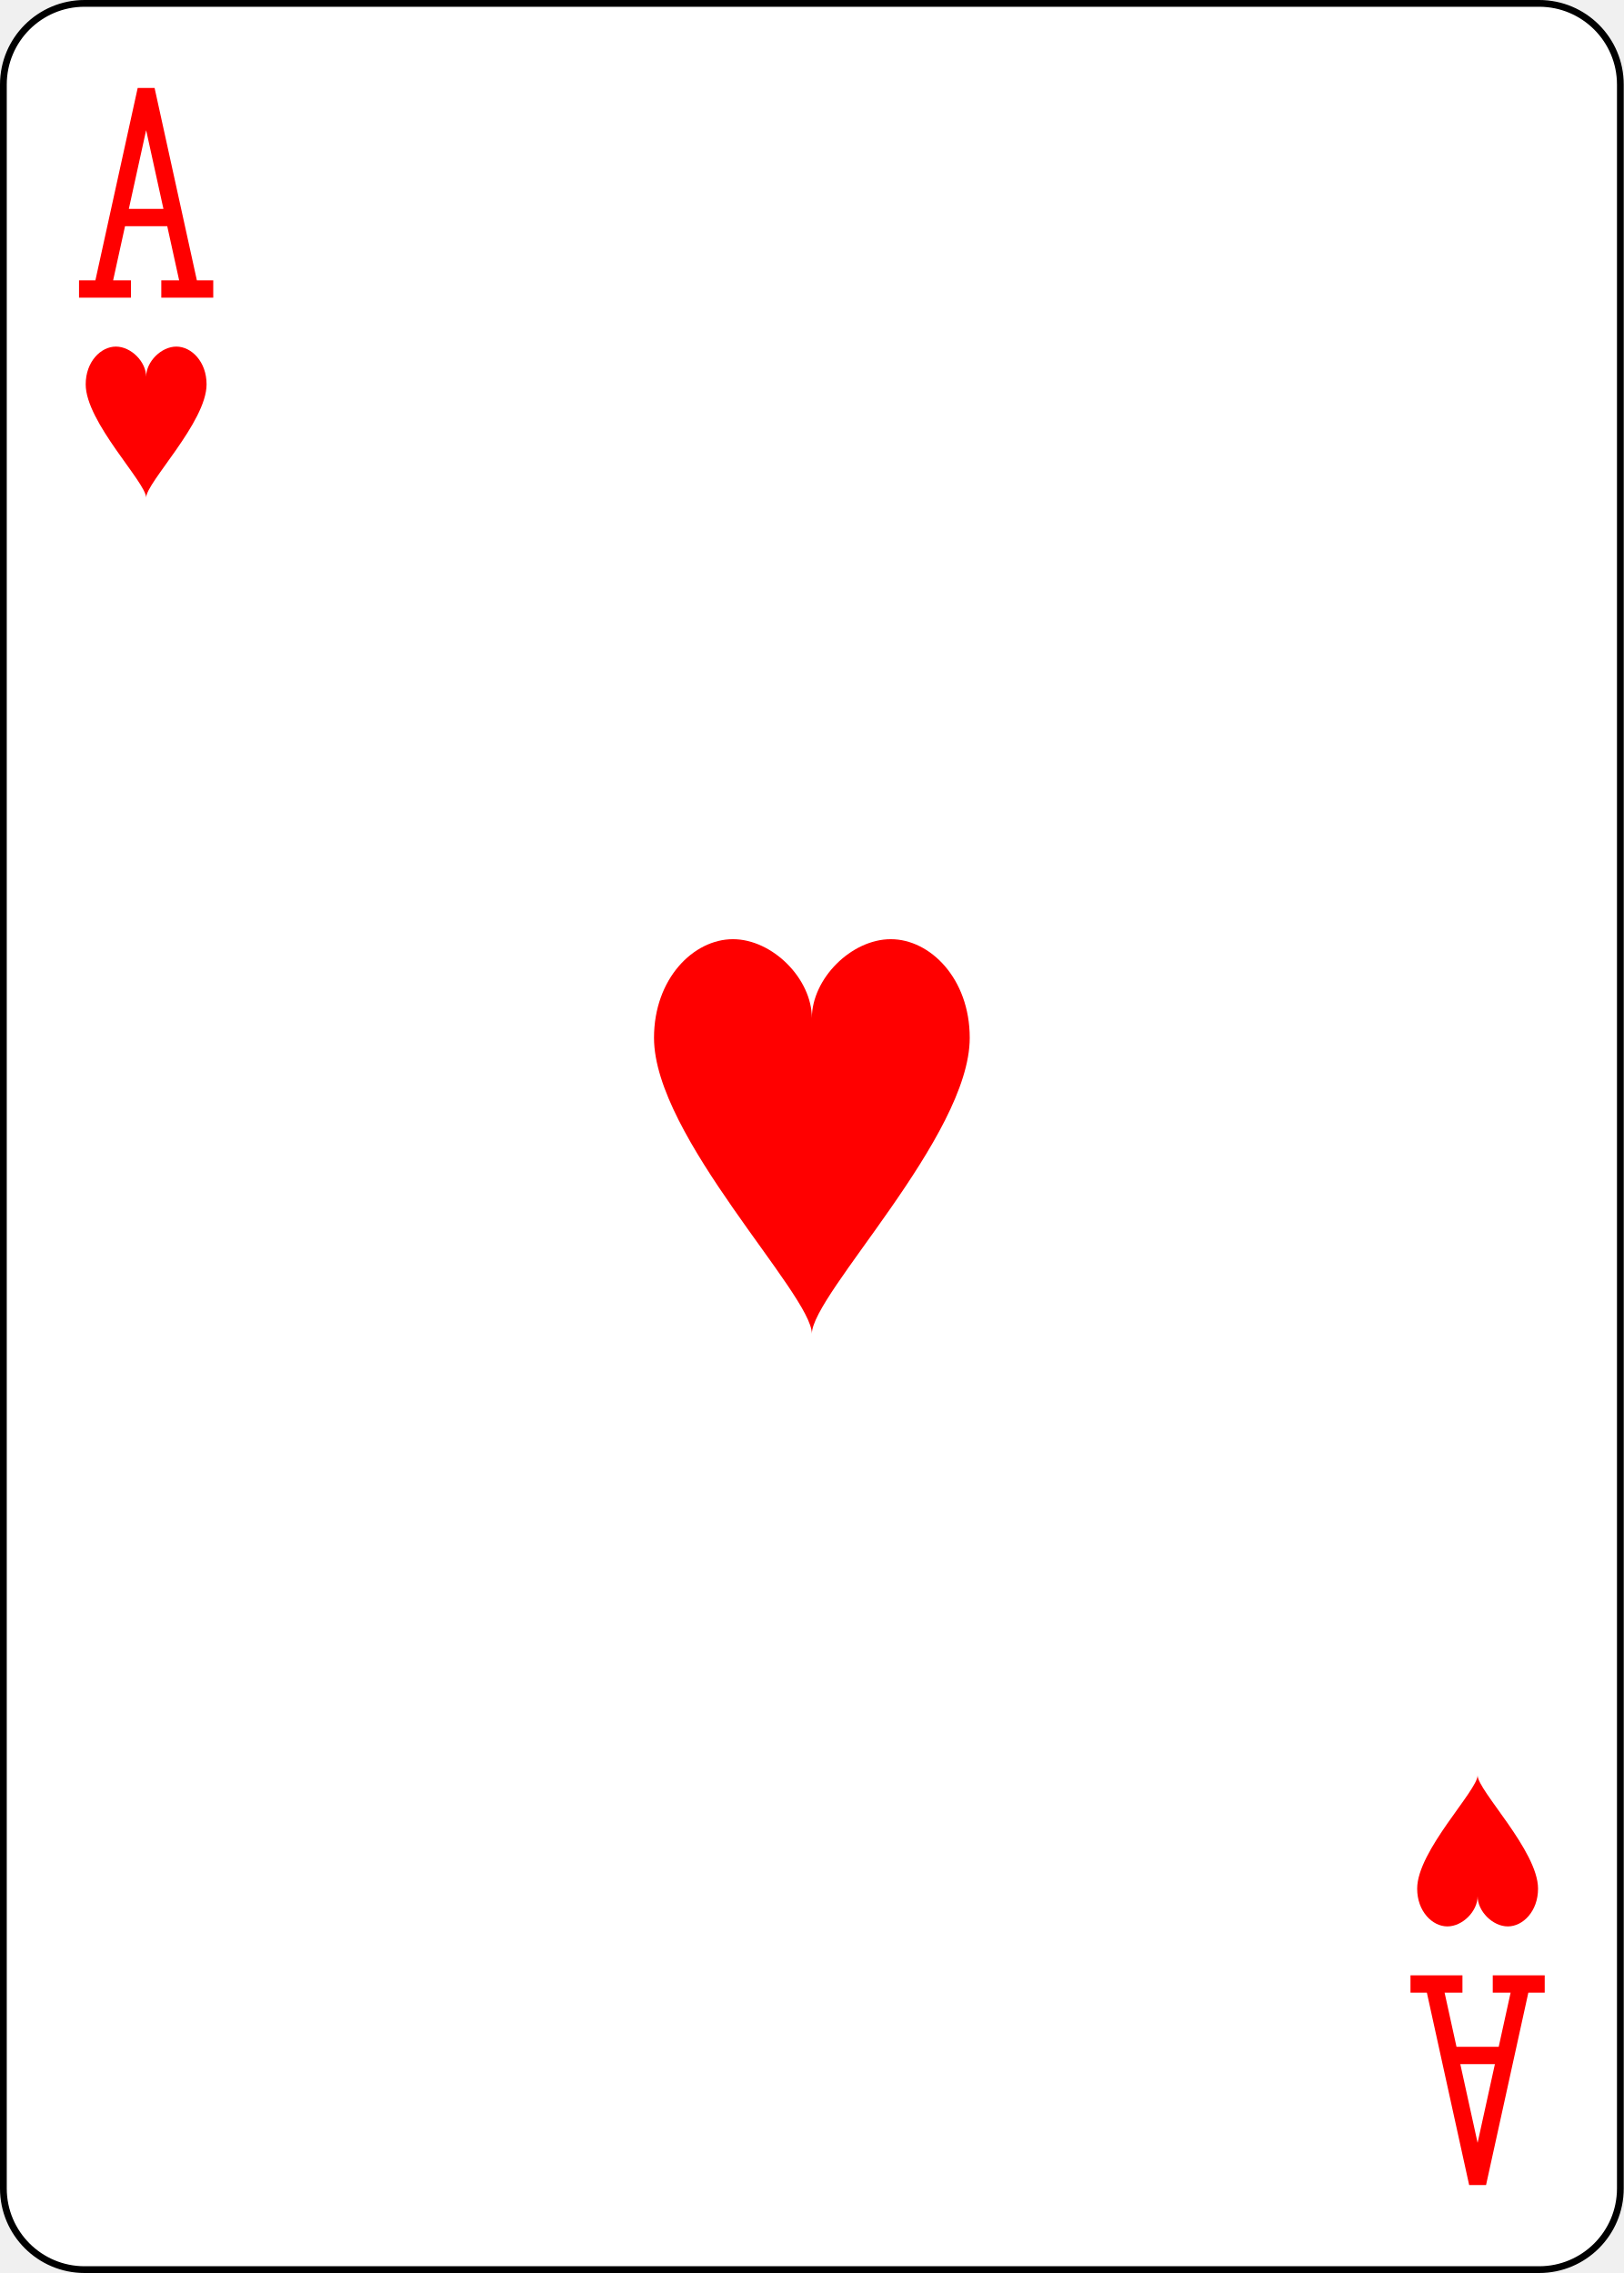
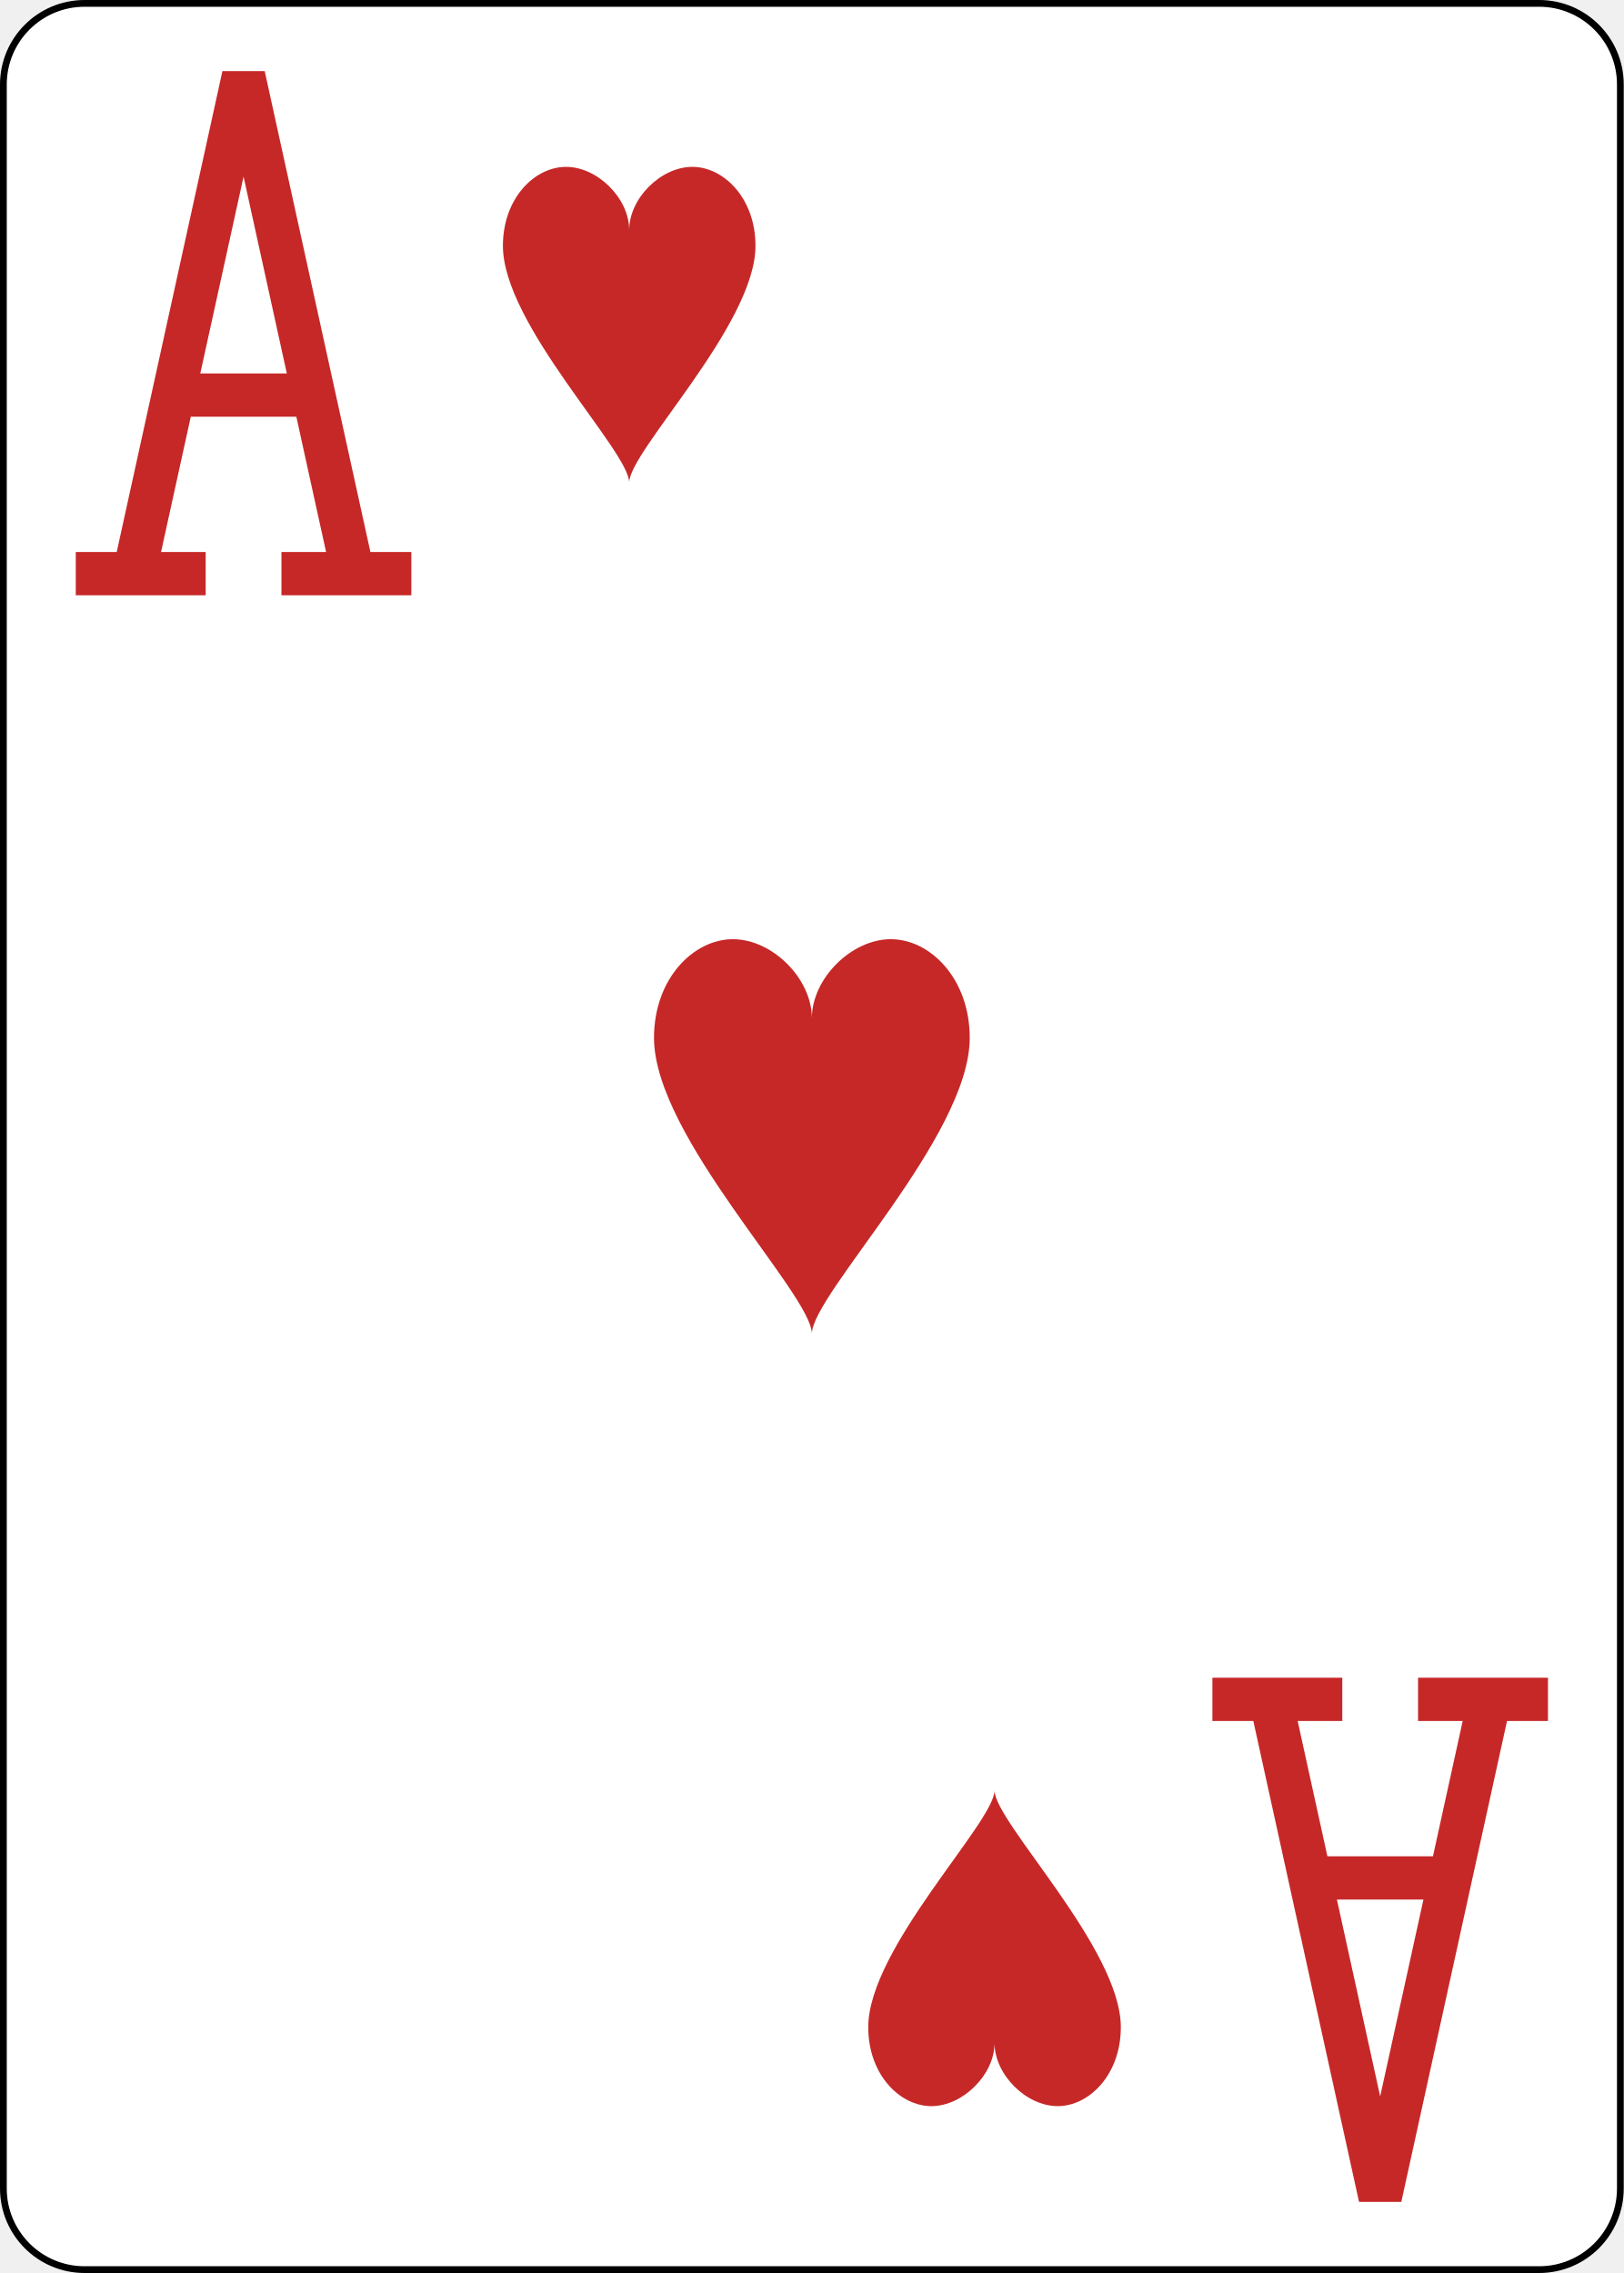
<svg xmlns="http://www.w3.org/2000/svg" xmlns:xlink="http://www.w3.org/1999/xlink" width="240" height="336" class="card" preserveAspectRatio="none" viewBox="-120 -168 240 336">
  <symbol id="b" preserveAspectRatio="xMinYMid" viewBox="-500 -500 1000 1000">
-     <path fill="none" stroke="red" stroke-linecap="square" stroke-miterlimit="1.5" stroke-width="80" d="M-270 460h160m-90-10L0-460l200 910m-90 10h160m-390-330h240" />
+     <path fill="none" stroke="#c62828" stroke-linecap="square" stroke-miterlimit="1.5" stroke-width="80" d="M-270 460h160m-90-10L0-460l200 910m-90 10h160m-390-330h240" />
  </symbol>
  <symbol id="a" preserveAspectRatio="xMinYMid" viewBox="-600 -600 1200 1200">
-     <path fill="red" d="M0-300c0-100 100-200 200-200s200 100 200 250C400 0 0 400 0 500 0 400-400 0-400-250c0-150 100-250 200-250S0-400 0-300" />
+     <path fill="#c62828" d="M0-300c0-100 100-200 200-200s200 100 200 250C400 0 0 400 0 500 0 400-400 0-400-250c0-150 100-250 200-250S0-400 0-300" />
  </symbol>
  <rect width="239" height="335" x="-119.5" y="-167.5" fill="#fff" stroke="#000" rx="12" ry="12" />
+   <use xlink:href="#b" height="80" x="-124" y="-160" />
+   <use xlink:href="#a" height="56" x="-55" y="-148" />
  <use xlink:href="#a" height="70" x="-35" y="-35" />
-   <use xlink:href="#b" height="32" x="-114.4" y="-156" />
-   <use xlink:href="#a" height="26.8" x="-111.8" y="-119" />
  <g transform="rotate(180)">
-     <use xlink:href="#b" height="32" x="-114.4" y="-156" />
-     <use xlink:href="#a" height="26.8" x="-111.8" y="-119" />
+     <use xlink:href="#b" height="80" x="-124" y="-160" />
+     <use xlink:href="#a" height="56" x="-55" y="-148" />
  </g>
</svg>
